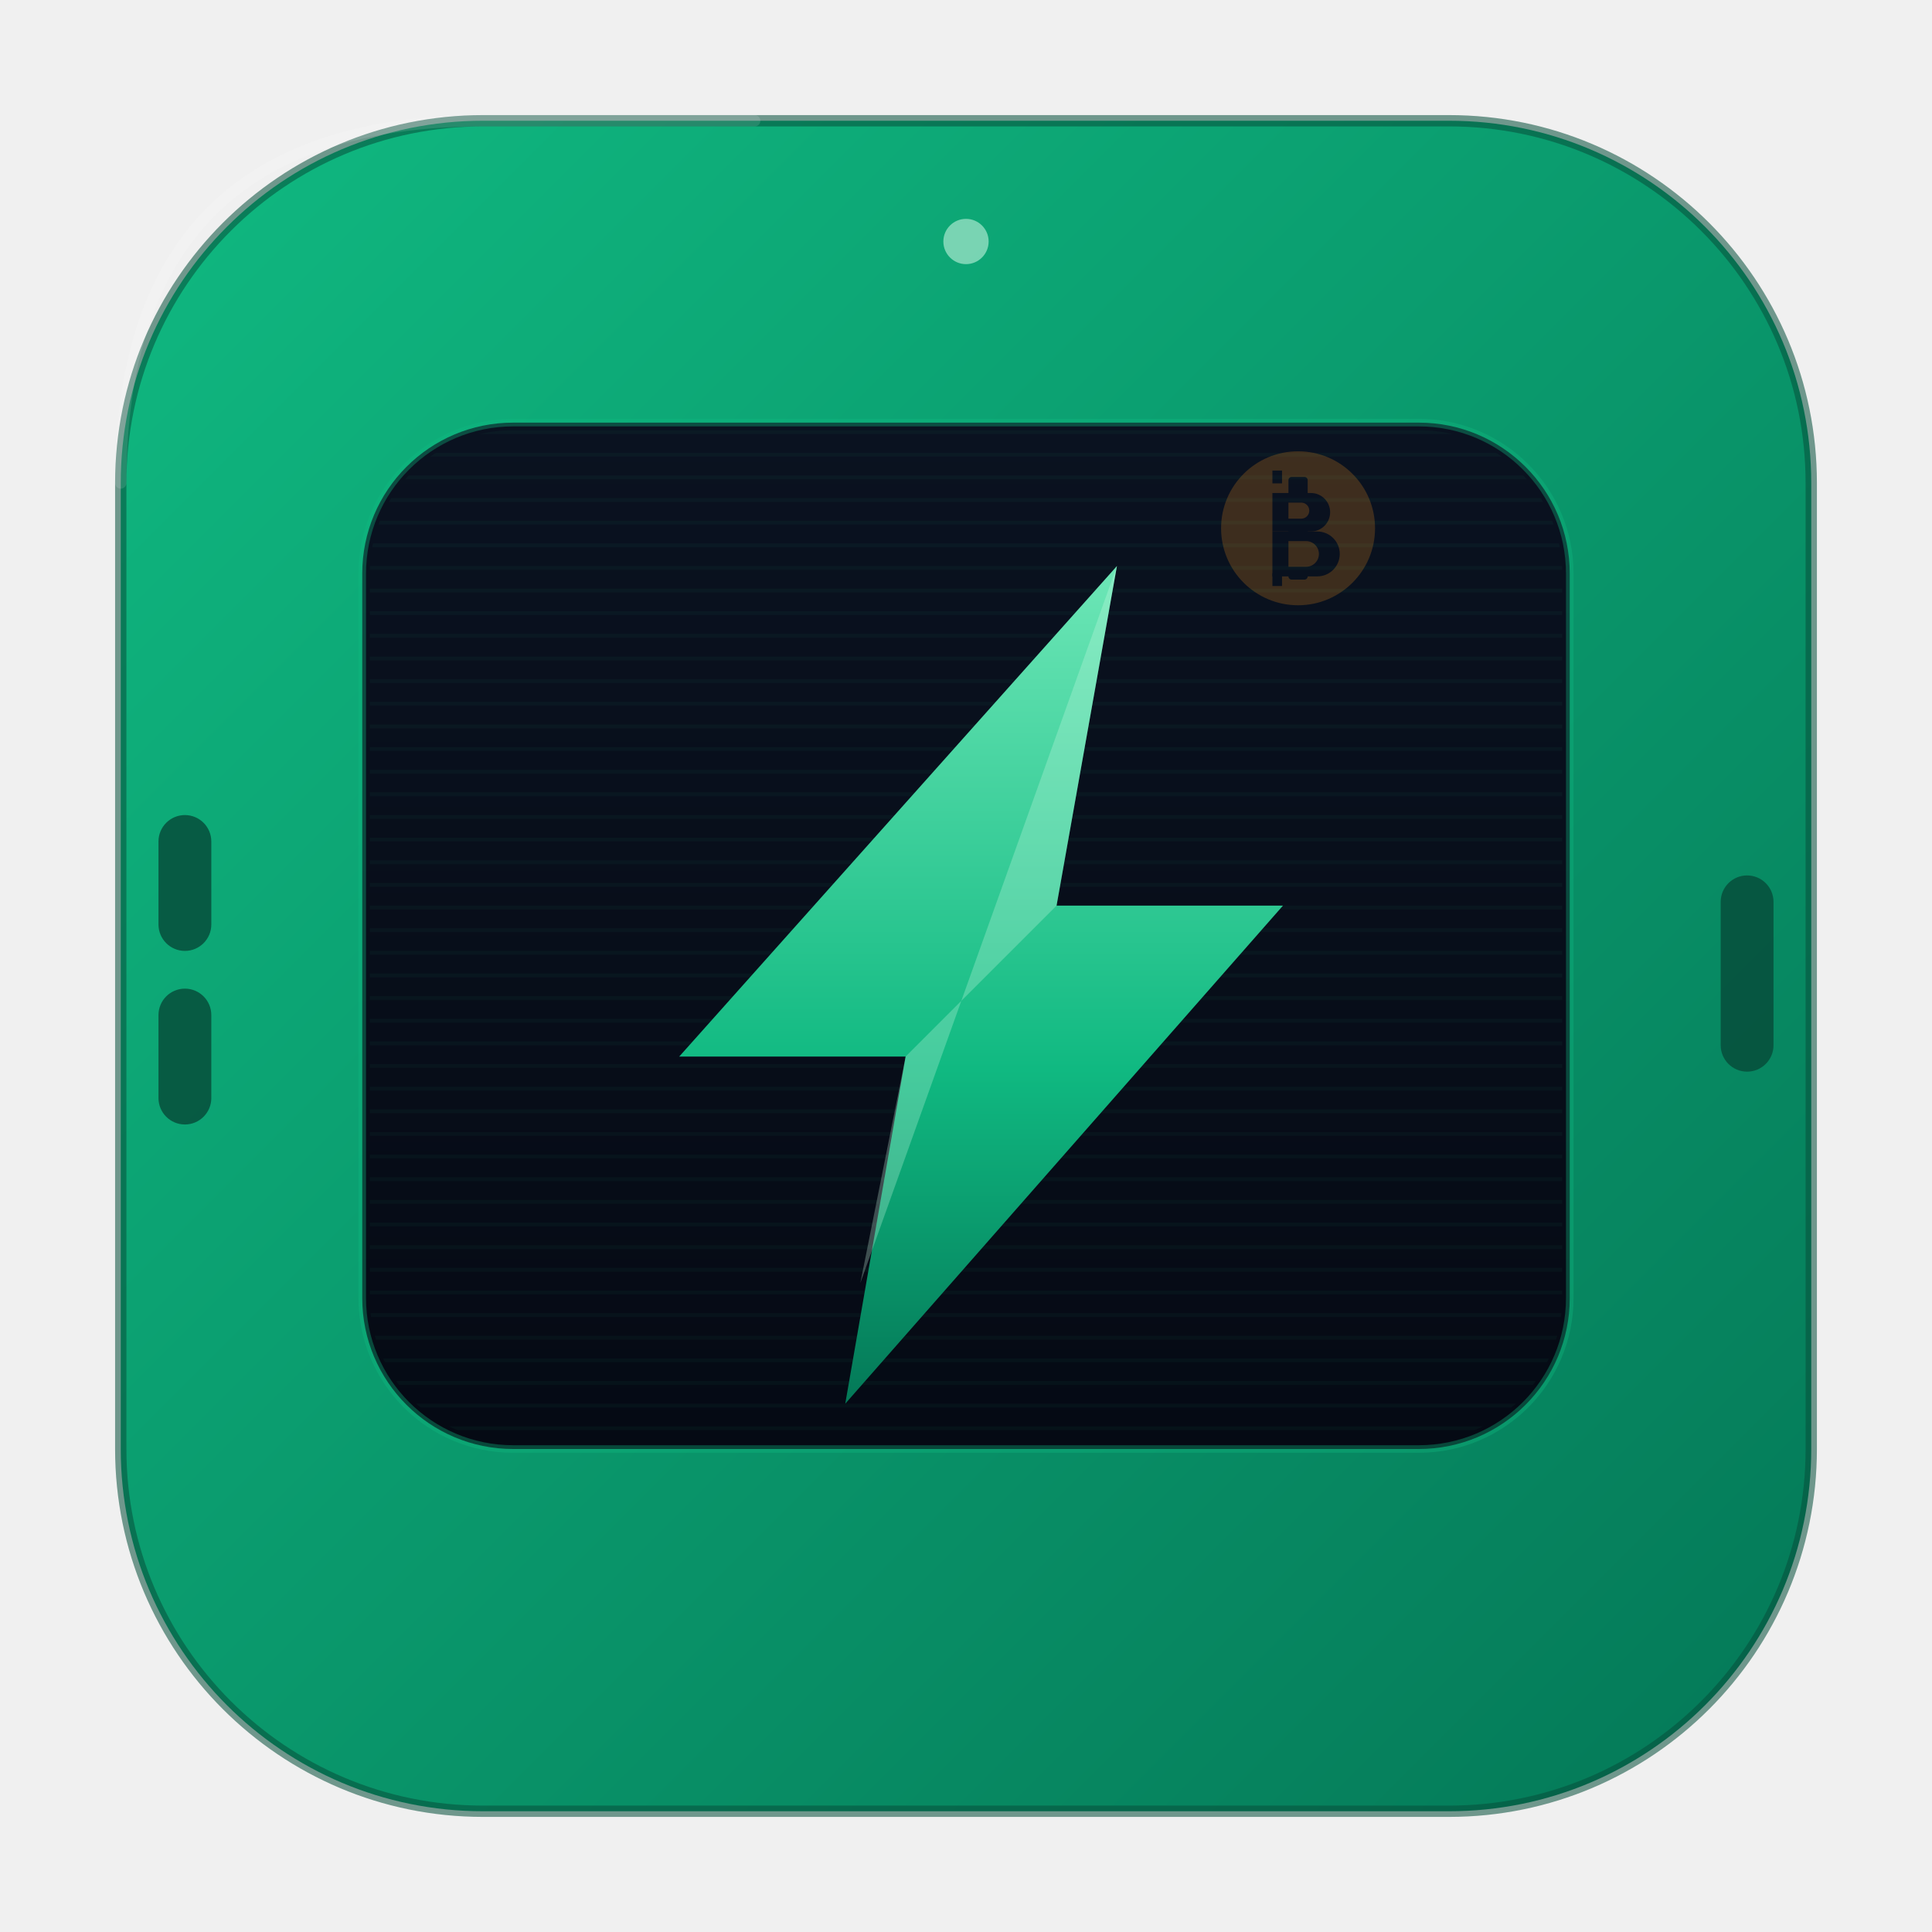
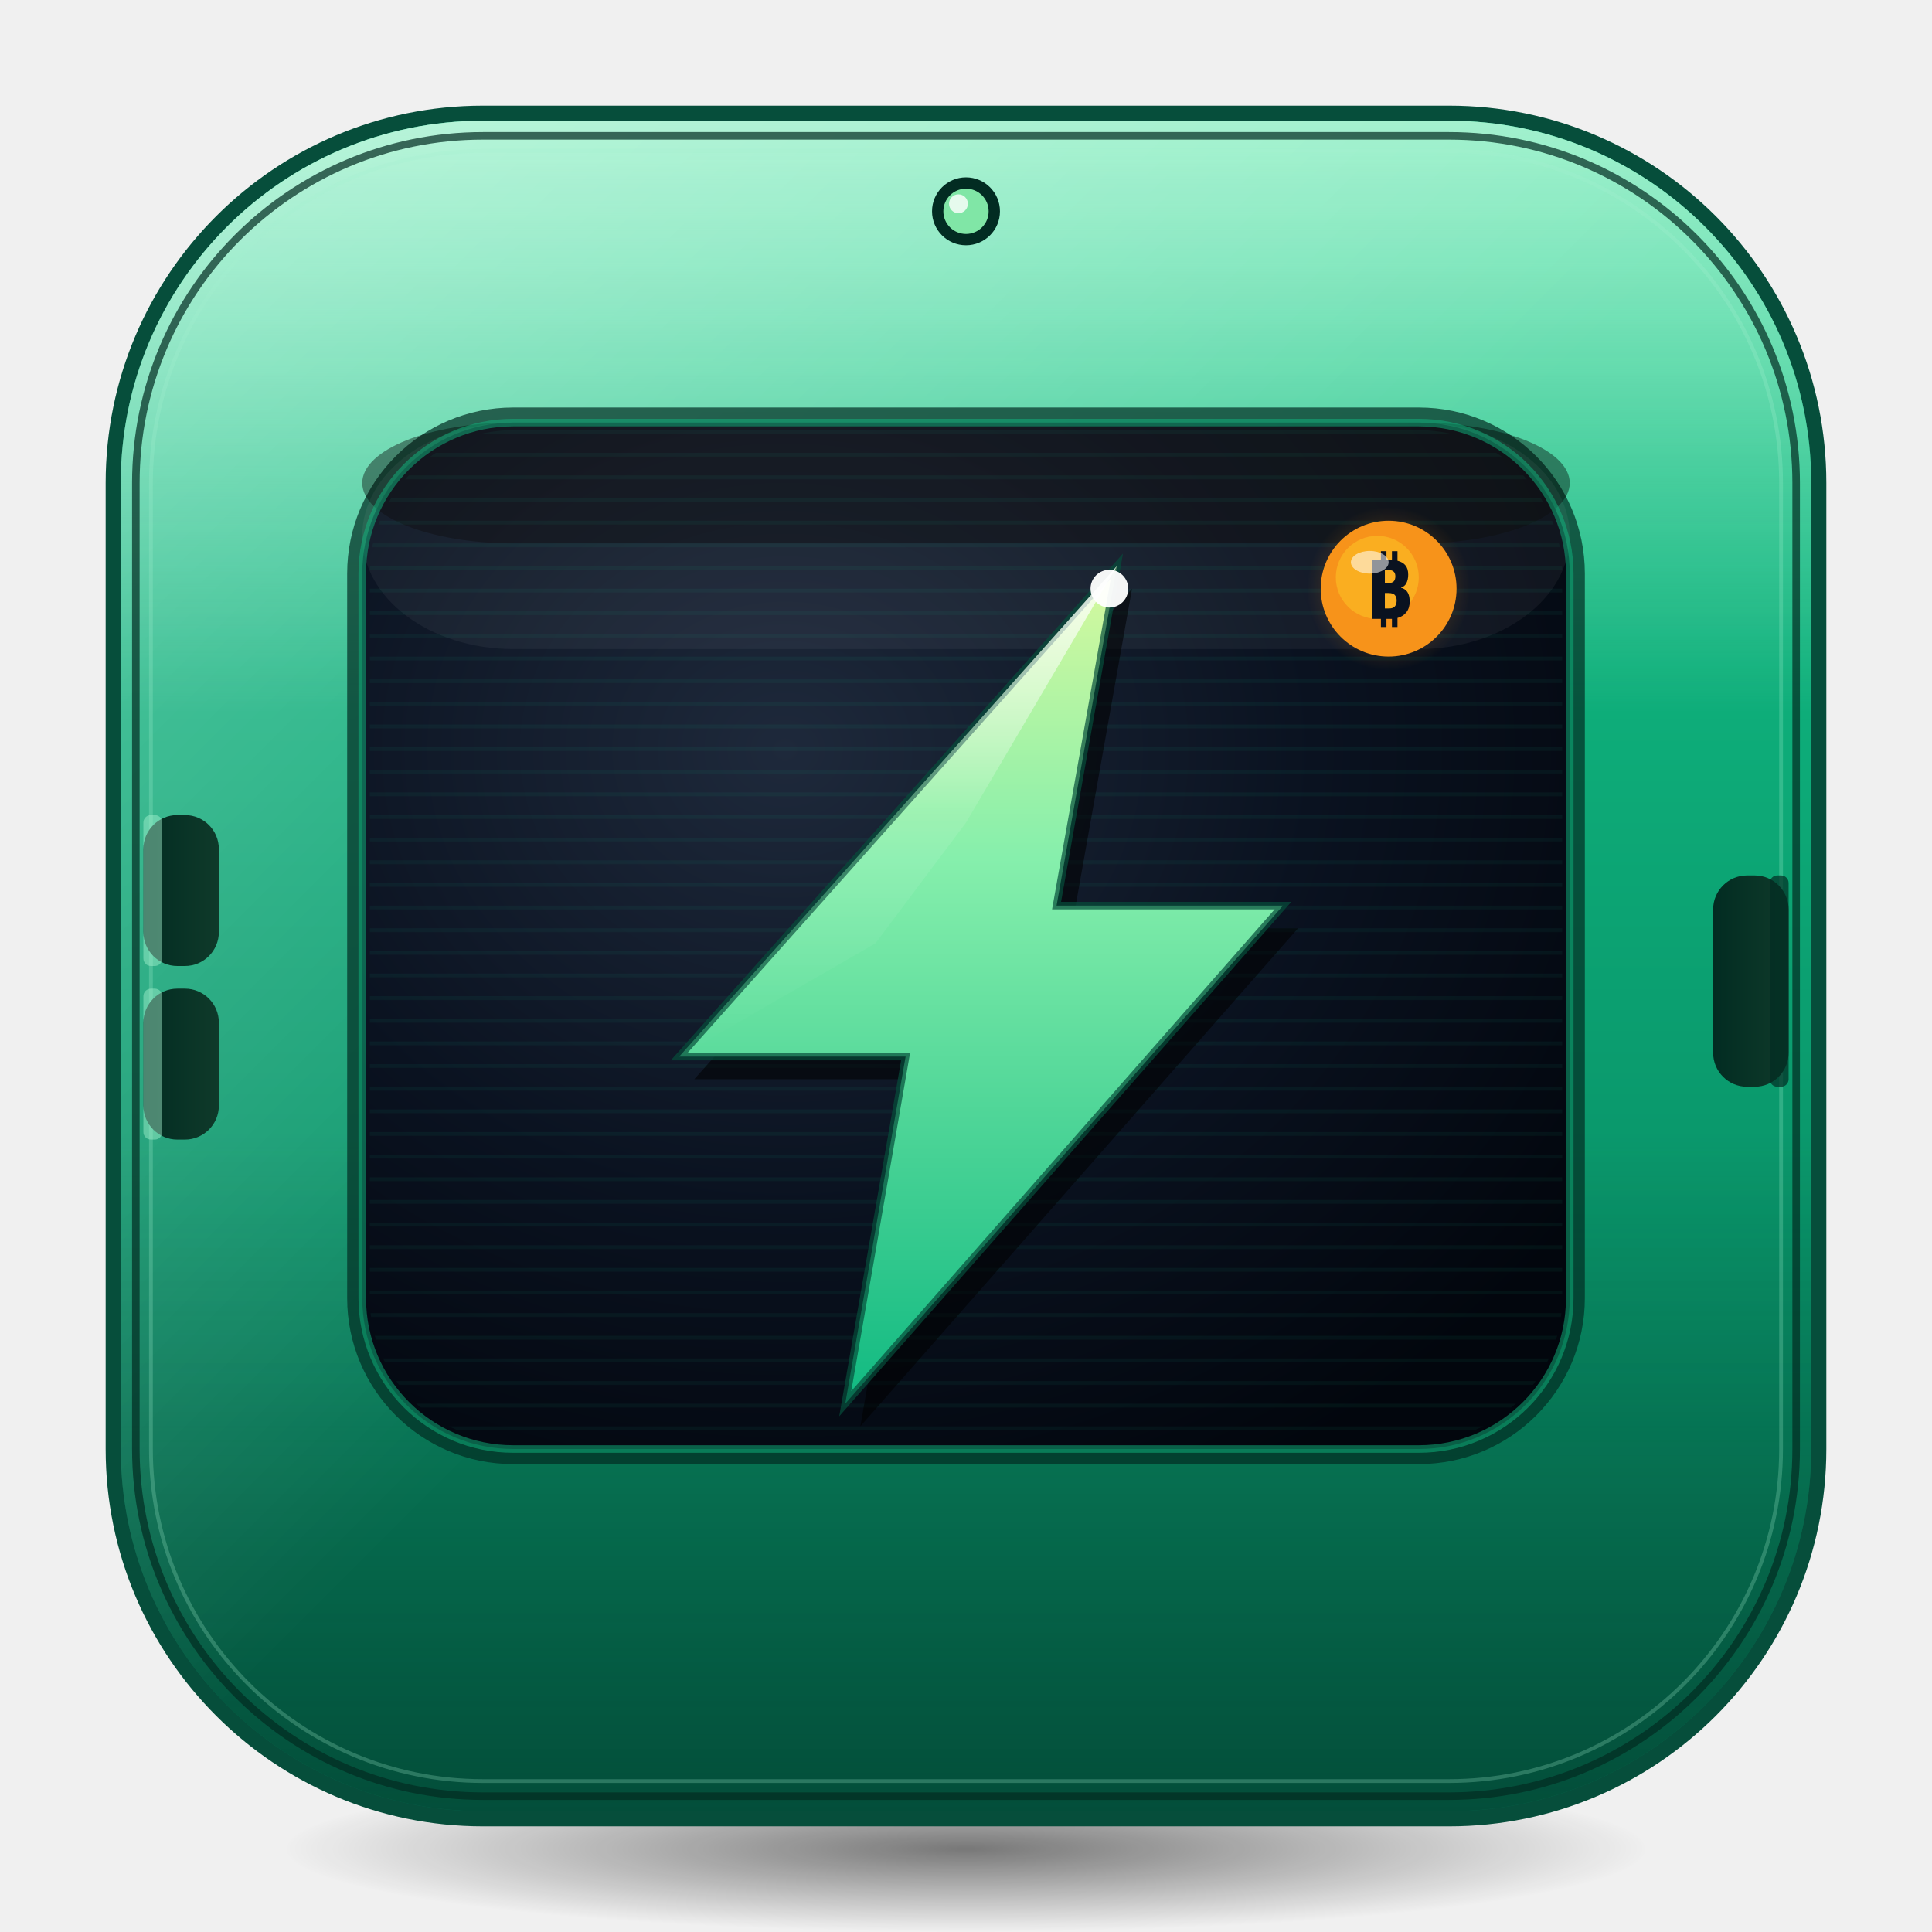
<svg xmlns="http://www.w3.org/2000/svg" viewBox="0 0 512 512" role="img" aria-label="XP Money logo">
  <defs>
-     <linearGradient id="xpm_chassis" x1="0" y1="0" x2="1" y2="1">
-       <stop offset="0%" stop-color="#10b981" />
+     <linearGradient id="body" x1="0" y1="0" x2="0" y2="1">
+       <stop offset="0%" stop-color="#34d399" />
+       <stop offset="20%" stop-color="#10b981" />
      <stop offset="100%" stop-color="#047857" />
    </linearGradient>
-     <linearGradient id="xpm_screen" x1="0" y1="0" x2="0" y2="1">
-       <stop offset="0%" stop-color="#0a1220" />
-       <stop offset="100%" stop-color="#050a14" />
+     <linearGradient id="bevel" x1="0" y1="0" x2="0" y2="1">
+       <stop offset="0%" stop-color="#a7f3d0" stop-opacity="0.95" />
+       <stop offset="35%" stop-color="#a7f3d0" stop-opacity="0.0" />
    </linearGradient>
-     <linearGradient id="xpm_bolt" x1="0" y1="0" x2="0" y2="1">
-       <stop offset="0%" stop-color="#6ee7b7" />
-       <stop offset="60%" stop-color="#10b981" />
-       <stop offset="100%" stop-color="#047857" />
+     <linearGradient id="shade" x1="0" y1="0" x2="0" y2="1">
+       <stop offset="60%" stop-color="#022c22" stop-opacity="0" />
+       <stop offset="100%" stop-color="#022c22" stop-opacity="0.55" />
    </linearGradient>
-     <pattern id="xpm_scan" x="0" y="0" width="6" height="6" patternUnits="userSpaceOnUse">
-       <rect width="6" height="1" fill="#10b981" opacity="0.05" />
+     <linearGradient id="sheen" x1="0" y1="0" x2="1" y2="1">
+       <stop offset="0%" stop-color="#ffffff" stop-opacity="0.32" />
+       <stop offset="50%" stop-color="#ffffff" stop-opacity="0" />
+     </linearGradient>
+     <radialGradient id="screen" cx="35%" cy="32%" r="80%">
+       <stop offset="0%" stop-color="#1e293b" />
+       <stop offset="55%" stop-color="#0a1220" />
+       <stop offset="100%" stop-color="#02060d" />
+     </radialGradient>
+     <pattern id="scan" x="0" y="0" width="6" height="6" patternUnits="userSpaceOnUse">
+       <rect width="6" height="1" fill="#10b981" opacity="0.07" />
    </pattern>
+     <linearGradient id="bolt" x1="0" y1="0" x2="0" y2="1">
+       <stop offset="0%" stop-color="#d9f99d" />
+       <stop offset="35%" stop-color="#86efac" />
+       <stop offset="100%" stop-color="#10b981" />
+     </linearGradient>
+     <linearGradient id="boltGlint" x1="0" y1="0" x2="0" y2="1">
+       <stop offset="0%" stop-color="#ffffff" stop-opacity="0.85" />
+       <stop offset="50%" stop-color="#ffffff" stop-opacity="0.1" />
+       <stop offset="100%" stop-color="#ffffff" stop-opacity="0" />
+     </linearGradient>
+     <linearGradient id="btn" x1="0" y1="0" x2="1" y2="0">
+       <stop offset="0%" stop-color="#022c22" />
+       <stop offset="100%" stop-color="#0f3a2a" />
+     </linearGradient>
+     <radialGradient id="floorShadow" cx="50%" cy="50%" r="50%">
+       <stop offset="0%" stop-color="#000000" stop-opacity="0.5" />
+       <stop offset="100%" stop-color="#000000" stop-opacity="0" />
+     </radialGradient>
+     <radialGradient id="btcGlow" cx="50%" cy="50%" r="50%">
+       <stop offset="0%" stop-color="#f7931a" stop-opacity="0.45" />
+       <stop offset="60%" stop-color="#f7931a" stop-opacity="0" />
+     </radialGradient>
  </defs>
-   <rect x="32" y="32" width="448" height="448" rx="96" ry="96" fill="url(#xpm_chassis)" />
-   <rect x="32" y="32" width="448" height="448" rx="96" ry="96" fill="none" stroke="#064e3b" stroke-width="3" stroke-opacity="0.55" />
-   <circle cx="256" cy="64" r="6" fill="#d1fae5" opacity="0.55" />
-   <rect x="42" y="216" width="14" height="36" rx="7" fill="#064e3b" opacity="0.85" />
-   <rect x="42" y="262" width="14" height="36" rx="7" fill="#064e3b" opacity="0.85" />
-   <rect x="456" y="232" width="14" height="52" rx="7" fill="#064e3b" opacity="0.85" />
-   <rect x="96" y="112" width="320" height="272" rx="40" ry="40" fill="url(#xpm_screen)" />
-   <rect x="96" y="112" width="320" height="272" rx="40" ry="40" fill="none" stroke="#10b981" stroke-width="2" stroke-opacity="0.35" />
-   <rect x="98" y="114" width="316" height="268" rx="38" ry="38" fill="url(#xpm_scan)" />
-   <g opacity="0.22" transform="translate(344, 140) scale(0.85)">
-     <circle cx="0" cy="0" r="24" fill="#f7931a" />
-     <g fill="#0a1220">
-       <rect x="-3" y="-16" width="6" height="32" rx="1" />
-       <rect x="-8" y="-18" width="3" height="4" />
-       <rect x="-8" y="14" width="3" height="4" />
-       <path d="M -8 -11 L 4 -11 A 6 6 0 0 1 4 1 L -8 1 Z" />
-       <path d="M -8 1 L 6 1 A 7 7 0 0 1 6 15 L -8 15 Z" />
-       <path d="M -3 -8 L 1 -8 A 2.5 2.5 0 0 1 1 -3 L -3 -3 Z" fill="#f7931a" />
-       <path d="M -3 4 L 2.5 4 A 3 3 0 0 1 2.5 12 L -3 12 Z" fill="#f7931a" />
+   <ellipse cx="256" cy="490" rx="180" ry="22" fill="url(#floorShadow)" />
+   <rect x="28" y="28" width="456" height="456" rx="100" ry="100" fill="#064e3b" />
+   <rect x="32" y="32" width="448" height="448" rx="96" ry="96" fill="url(#body)" />
+   <rect x="32" y="32" width="448" height="448" rx="96" ry="96" fill="url(#bevel)" opacity="0.95" />
+   <rect x="32" y="32" width="448" height="448" rx="96" ry="96" fill="url(#shade)" />
+   <rect x="32" y="32" width="448" height="448" rx="96" ry="96" fill="url(#sheen)" />
+   <rect x="36" y="36" width="440" height="440" rx="92" ry="92" fill="none" stroke="#022c22" stroke-opacity="0.7" stroke-width="2" />
+   <rect x="40" y="40" width="432" height="432" rx="88" ry="88" fill="none" stroke="#a7f3d0" stroke-opacity="0.25" stroke-width="1" />
+   <circle cx="256" cy="56" r="9" fill="#022c22" />
+   <circle cx="256" cy="56" r="6" fill="#86efac" opacity="0.95" />
+   <circle cx="254" cy="54" r="2.5" fill="#ffffff" opacity="0.8" />
+   <rect x="38" y="216" width="20" height="40" rx="9" fill="url(#btn)" />
+   <rect x="38" y="216" width="5" height="40" rx="2" fill="#a7f3d0" opacity="0.45" />
+   <rect x="38" y="262" width="20" height="40" rx="9" fill="url(#btn)" />
+   <rect x="38" y="262" width="5" height="40" rx="2" fill="#a7f3d0" opacity="0.45" />
+   <rect x="454" y="232" width="20" height="56" rx="9" fill="url(#btn)" />
+   <rect x="469" y="232" width="5" height="56" rx="2" fill="#022c22" opacity="0.7" />
+   <rect x="92" y="108" width="328" height="280" rx="44" ry="44" fill="#022c22" opacity="0.7" />
+   <rect x="96" y="112" width="320" height="272" rx="40" ry="40" fill="url(#screen)" />
+   <rect x="96" y="112" width="320" height="32" rx="40" ry="40" fill="#000000" opacity="0.4" />
+   <rect x="96" y="112" width="320" height="60" rx="40" ry="40" fill="#ffffff" opacity="0.05" />
+   <rect x="98" y="114" width="316" height="268" rx="38" ry="38" fill="url(#scan)" />
+   <rect x="96" y="112" width="320" height="272" rx="40" ry="40" fill="none" stroke="#10b981" stroke-width="2" stroke-opacity="0.5" />
+   <circle cx="368" cy="156" r="36" fill="url(#btcGlow)" />
+   <g transform="translate(368, 156)">
+     <circle cx="0" cy="0" r="18" fill="#f7931a" />
+     <circle cx="-3" cy="-3" r="11" fill="#fbbf24" opacity="0.6" />
+     <g fill="#0a1220" font-family="Arial Black, sans-serif" font-weight="900" font-size="22" text-anchor="middle">
+       <text x="0" y="8">₿</text>
    </g>
+     <ellipse cx="-5" cy="-7" rx="5" ry="3" fill="#ffffff" opacity="0.55" />
  </g>
-   <path d="M 296 150            L 180 280            L 240 280            L 224 372            L 340 240            L 280 240            L 296 150 Z" fill="url(#xpm_bolt)" />
-   <path d="M 296 150 L 280 240 L 240 280 L 228 340 Z" fill="#d1fae5" opacity="0.28" />
-   <path d="M 32 128 Q 32 32 128 32 L 200 32" fill="none" stroke="#ffffff" stroke-opacity="0.12" stroke-width="3" stroke-linecap="round" />
+   <path d="M 298 152            L 182 282            L 242 282            L 226 374            L 342 242            L 282 242            L 298 152 Z" fill="#000000" opacity="0.55" transform="translate(2, 4)" />
+   <path d="M 296 150            L 180 280            L 240 280            L 224 372            L 340 240            L 280 240            L 296 150 Z" fill="url(#bolt)" />
+   <path d="M 296 150            L 180 280            L 240 280            L 224 372            L 340 240            L 280 240            L 296 150 Z" fill="none" stroke="#064e3b" stroke-opacity="0.7" stroke-width="2" />
+   <path d="M 296 150 L 256 218 L 232 250 L 180 280 Z" fill="url(#boltGlint)" />
+   <circle cx="294" cy="156" r="5" fill="#ffffff" opacity="0.95" />
</svg>
